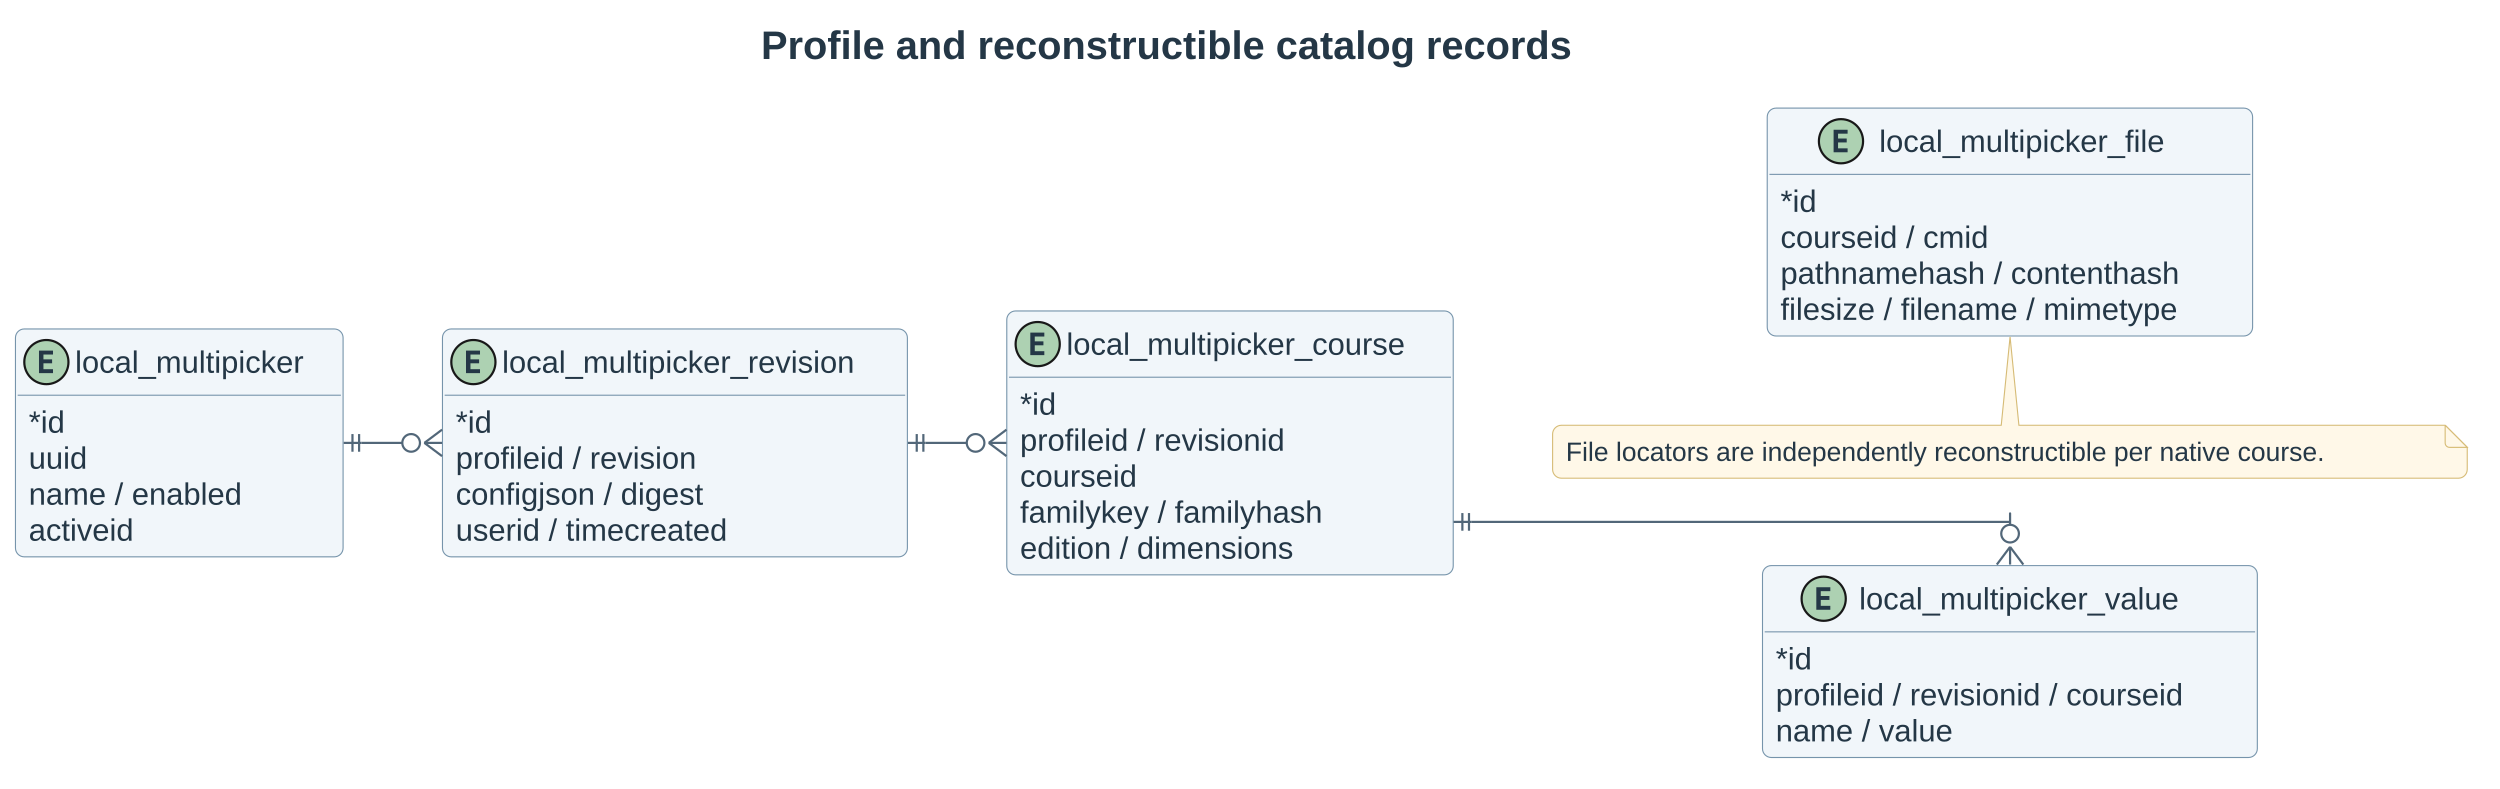
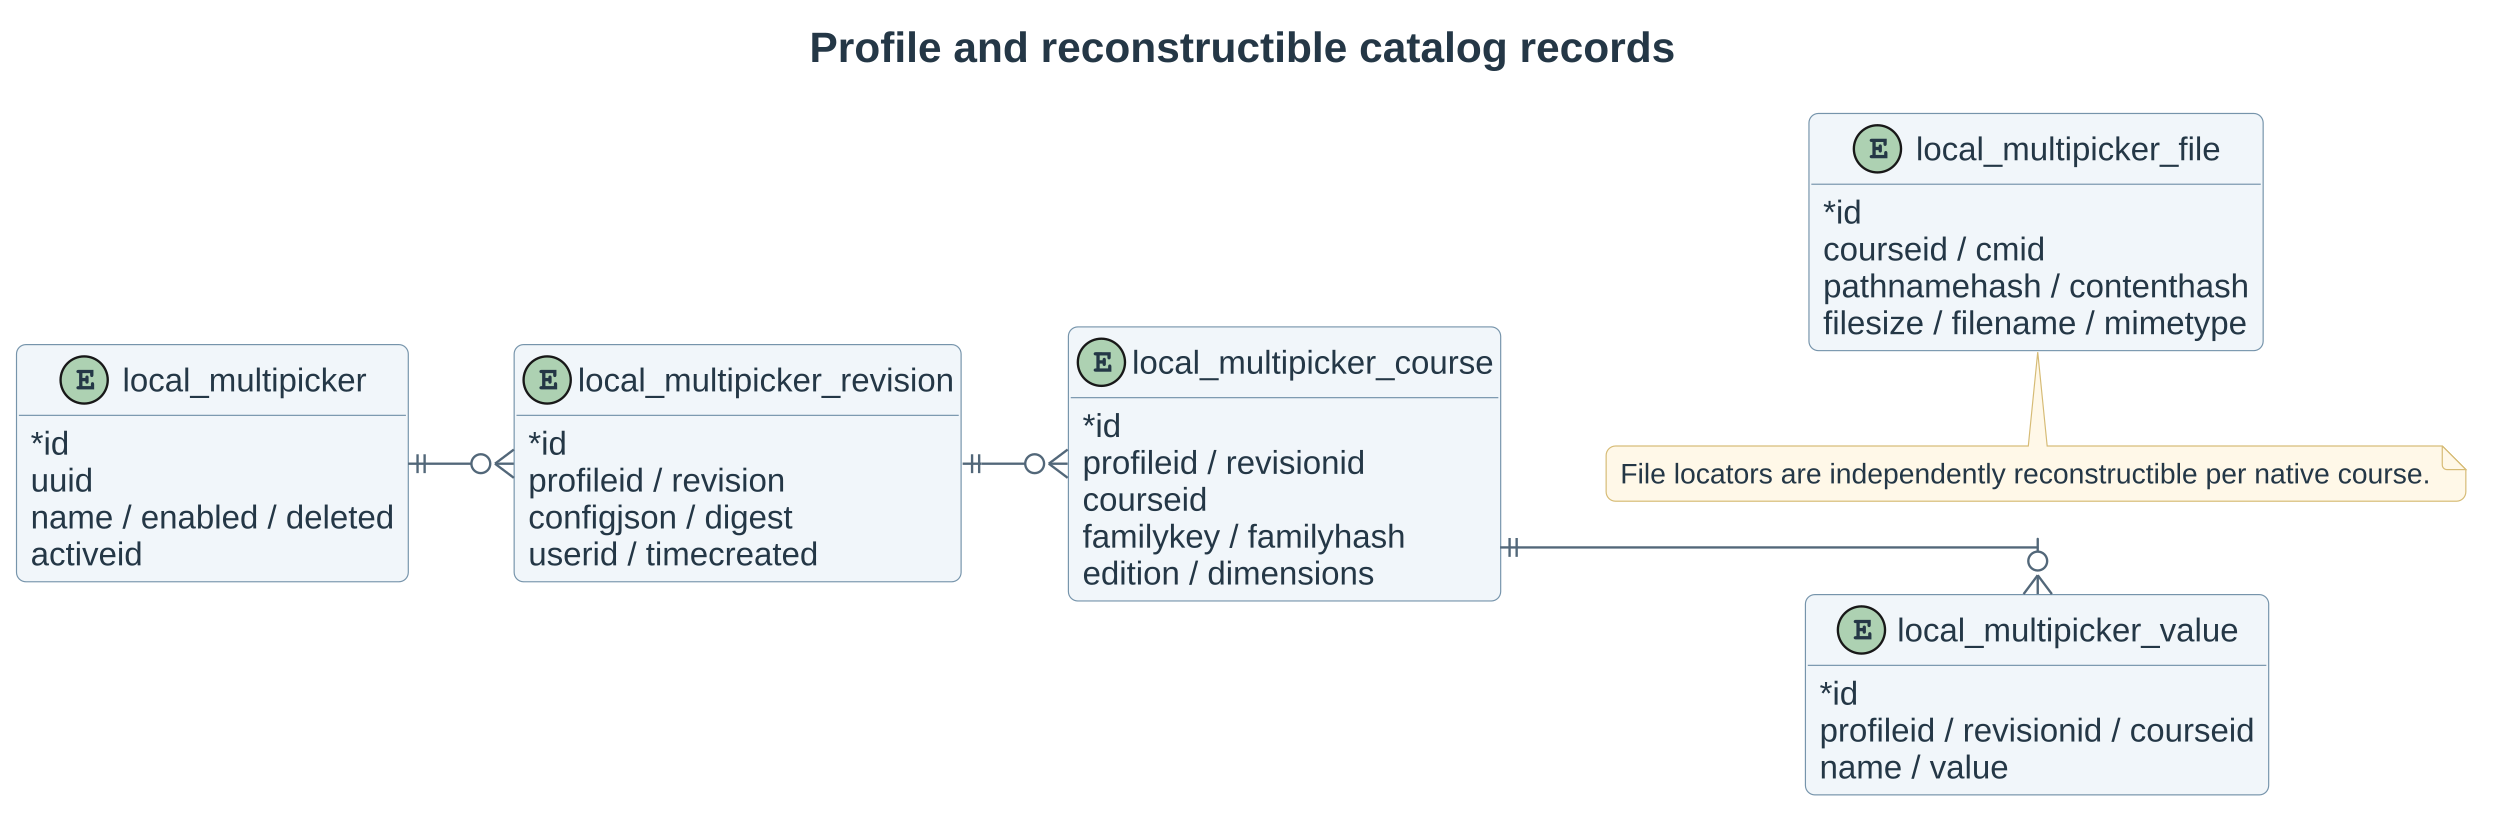
- <svg xmlns="http://www.w3.org/2000/svg" version="1.1" data-diagram-type="CLASS" style="width:1132px;height:357px;background:#FFFFFF;" width="1132px" height="357px" viewBox="0 0 1132 357" zoomAndPan="magnify" preserveAspectRatio="none" contentStyleType="text/css">
+ <svg xmlns="http://www.w3.org/2000/svg" version="1.1" data-diagram-type="CLASS" style="width:1060px;height:352px;background:#FFFFFF;" width="1060px" height="352px" viewBox="0 0 1060 352" zoomAndPan="magnify" preserveAspectRatio="none" contentStyleType="text/css">
  <defs />
  <g font-family="sans-serif" lengthAdjust="spacing">
    <g class="title" data-source-line="2">
-       <text x="344.601" y="26.708" fill="#243746" font-size="18" textLength="435.964" font-weight="700" font-family="Arial">Profile and reconstructible catalog records</text>
+       <text x="343.208" y="26.295" fill="#243746" font-size="18" textLength="367.102" font-weight="700" font-family="Arial">Profile and reconstructible catalog records</text>
    </g>
    <g class="entity" data-qualified-name="profile" id="ent0001" data-source-line="5">
-       <rect x="7" y="148.953" width="148.351" height="103.188" fill="#F1F6FA" style="stroke:#7694AB;stroke-width:0.5;" rx="4" ry="4" />
-       <ellipse cx="21" cy="163.953" rx="10" ry="10" fill="#ADD1B2" style="stroke:#181818;stroke-width:1;" />
-       <path d="M24,168.953 L17.656,168.953 L17.656,158.75 L24,158.75 L24,160.531 L19.672,160.531 L19.672,162.719 L23.594,162.719 L23.594,164.5 L19.672,164.5 L19.672,167.172 L24,167.172 L24,168.953 Z " fill="#243746" />
-       <text x="34" y="168.8" fill="#243746" font-size="14" textLength="118.351" font-family="Arial">local_multipicker</text>
-       <line x1="8" y1="178.953" x2="154.351" y2="178.953" style="stroke:#7694AB;stroke-width:0.5;" />
-       <text x="13" y="195.948" fill="#243746" font-size="14" textLength="19.776" font-family="Arial">*id</text>
-       <text x="13" y="212.245" fill="#243746" font-size="14" textLength="30.522" font-family="Arial">uuid</text>
-       <text x="13" y="228.542" fill="#243746" font-size="14" textLength="109.662" font-family="Arial">name / enabled</text>
-       <text x="13" y="244.839" fill="#243746" font-size="14" textLength="55.33" font-family="Arial">activeid</text>
+       <rect x="7" y="146.109" width="166.116" height="100.563" fill="#F1F6FA" style="stroke:#7694AB;stroke-width:0.5;" rx="4" ry="4" />
+       <ellipse cx="35.685" cy="161.109" rx="10" ry="10" fill="#ADD1B2" style="stroke:#181818;stroke-width:1;" />
+       <path d="M34.951,161.656 L34.951,163.703 L38.529,163.703 L38.529,162.953 Q38.529,162.438 38.716,162.234 Q38.92,162.016 39.232,162.016 Q39.529,162.016 39.716,162.234 Q39.92,162.438 39.92,162.953 L39.92,165.109 L33.326,165.109 Q32.826,165.109 32.607,164.922 Q32.388,164.719 32.388,164.406 Q32.388,164.094 32.607,163.906 Q32.826,163.703 33.326,163.703 L33.545,163.703 L33.545,158.219 L33.326,158.219 Q32.826,158.219 32.607,158.031 Q32.388,157.828 32.388,157.516 Q32.388,157.203 32.607,157.016 Q32.826,156.813 33.326,156.813 L39.623,156.828 L39.623,158.953 Q39.623,159.453 39.42,159.672 Q39.232,159.891 38.92,159.891 Q38.607,159.891 38.404,159.688 Q38.216,159.469 38.216,158.953 L38.216,158.219 L34.951,158.219 L34.951,160.25 L36.185,160.25 Q36.185,159.703 36.279,159.547 Q36.498,159.203 36.888,159.203 Q37.185,159.203 37.373,159.422 Q37.576,159.641 37.576,160.141 L37.576,161.766 Q37.576,162.219 37.466,162.375 Q37.248,162.703 36.888,162.703 Q36.498,162.703 36.279,162.359 Q36.185,162.203 36.185,161.656 L34.951,161.656 Z " fill="#243746" />
+       <text x="51.949" y="165.963" fill="#243746" font-size="14" textLength="103.482" font-family="Arial">local_multipicker</text>
+       <line x1="8" y1="176.109" x2="172.116" y2="176.109" style="stroke:#7694AB;stroke-width:0.5;" />
+       <text x="13" y="192.783" fill="#243746" font-size="14" textLength="16.345" font-family="Arial">*id</text>
+       <text x="13" y="208.424" fill="#243746" font-size="14" textLength="26.469" font-family="Arial">uuid</text>
+       <text x="13" y="224.064" fill="#243746" font-size="14" textLength="154.116" font-family="Arial">name / enabled / deleted</text>
+       <text x="13" y="239.705" fill="#243746" font-size="14" textLength="47.469" font-family="Arial">activeid</text>
    </g>
    <g class="entity" data-qualified-name="revision" id="ent0002" data-source-line="12">
-       <rect x="200.35" y="148.953" width="210.517" height="103.188" fill="#F1F6FA" style="stroke:#7694AB;stroke-width:0.5;" rx="4" ry="4" />
-       <ellipse cx="214.35" cy="163.953" rx="10" ry="10" fill="#ADD1B2" style="stroke:#181818;stroke-width:1;" />
-       <path d="M217.35,168.953 L211.006,168.953 L211.006,158.75 L217.35,158.75 L217.35,160.531 L213.022,160.531 L213.022,162.719 L216.944,162.719 L216.944,164.5 L213.022,164.5 L213.022,167.172 L217.35,167.172 L217.35,168.953 Z " fill="#243746" />
-       <text x="227.35" y="168.8" fill="#243746" font-size="14" textLength="180.517" font-family="Arial">local_multipicker_revision</text>
-       <line x1="201.35" y1="178.953" x2="409.867" y2="178.953" style="stroke:#7694AB;stroke-width:0.5;" />
-       <text x="206.35" y="195.948" fill="#243746" font-size="14" textLength="19.776" font-family="Arial">*id</text>
-       <text x="206.35" y="212.245" fill="#243746" font-size="14" textLength="126.089" font-family="Arial">profileid / revision</text>
-       <text x="206.35" y="228.542" fill="#243746" font-size="14" textLength="128.14" font-family="Arial">configjson / digest</text>
-       <text x="206.35" y="244.839" fill="#243746" font-size="14" textLength="142.194" font-family="Arial">userid / timecreated</text>
+       <rect x="218" y="146.109" width="189.51" height="100.563" fill="#F1F6FA" style="stroke:#7694AB;stroke-width:0.5;" rx="4" ry="4" />
+       <ellipse cx="232" cy="161.109" rx="10" ry="10" fill="#ADD1B2" style="stroke:#181818;stroke-width:1;" />
+       <path d="M231.266,161.656 L231.266,163.703 L234.844,163.703 L234.844,162.953 Q234.844,162.438 235.031,162.234 Q235.234,162.016 235.547,162.016 Q235.844,162.016 236.031,162.234 Q236.234,162.438 236.234,162.953 L236.234,165.109 L229.641,165.109 Q229.141,165.109 228.922,164.922 Q228.703,164.719 228.703,164.406 Q228.703,164.094 228.922,163.906 Q229.141,163.703 229.641,163.703 L229.859,163.703 L229.859,158.219 L229.641,158.219 Q229.141,158.219 228.922,158.031 Q228.703,157.828 228.703,157.516 Q228.703,157.203 228.922,157.016 Q229.141,156.813 229.641,156.813 L235.938,156.828 L235.938,158.953 Q235.938,159.453 235.734,159.672 Q235.547,159.891 235.234,159.891 Q234.922,159.891 234.719,159.688 Q234.531,159.469 234.531,158.953 L234.531,158.219 L231.266,158.219 L231.266,160.25 L232.5,160.25 Q232.5,159.703 232.594,159.547 Q232.813,159.203 233.203,159.203 Q233.5,159.203 233.688,159.422 Q233.891,159.641 233.891,160.141 L233.891,161.766 Q233.891,162.219 233.781,162.375 Q233.563,162.703 233.203,162.703 Q232.813,162.703 232.594,162.359 Q232.5,162.203 232.5,161.656 L231.266,161.656 Z " fill="#243746" />
+       <text x="245" y="165.963" fill="#243746" font-size="14" textLength="159.51" font-family="Arial">local_multipicker_revision</text>
+       <line x1="219" y1="176.109" x2="406.51" y2="176.109" style="stroke:#7694AB;stroke-width:0.5;" />
+       <text x="224" y="192.783" fill="#243746" font-size="14" textLength="16.345" font-family="Arial">*id</text>
+       <text x="224" y="208.424" fill="#243746" font-size="14" textLength="108.938" font-family="Arial">profileid / revision</text>
+       <text x="224" y="224.064" fill="#243746" font-size="14" textLength="112.068" font-family="Arial">configjson / digest</text>
+       <text x="224" y="239.705" fill="#243746" font-size="14" textLength="122.944" font-family="Arial">userid / timecreated</text>
    </g>
    <g class="entity" data-qualified-name="course" id="ent0003" data-source-line="19">
-       <rect x="455.87" y="140.803" width="202.149" height="119.484" fill="#F1F6FA" style="stroke:#7694AB;stroke-width:0.5;" rx="4" ry="4" />
-       <ellipse cx="469.87" cy="155.803" rx="10" ry="10" fill="#ADD1B2" style="stroke:#181818;stroke-width:1;" />
-       <path d="M472.87,160.803 L466.526,160.803 L466.526,150.6 L472.87,150.6 L472.87,152.381 L468.542,152.381 L468.542,154.569 L472.464,154.569 L472.464,156.35 L468.542,156.35 L468.542,159.022 L472.87,159.022 L472.87,160.803 Z " fill="#243746" />
-       <text x="482.87" y="160.65" fill="#243746" font-size="14" textLength="172.149" font-family="Arial">local_multipicker_course</text>
-       <line x1="456.87" y1="170.803" x2="657.019" y2="170.803" style="stroke:#7694AB;stroke-width:0.5;" />
-       <text x="461.87" y="187.798" fill="#243746" font-size="14" textLength="19.776" font-family="Arial">*id</text>
-       <text x="461.87" y="204.095" fill="#243746" font-size="14" textLength="138.865" font-family="Arial">profileid / revisionid</text>
-       <text x="461.87" y="220.392" fill="#243746" font-size="14" textLength="59.575" font-family="Arial">courseid</text>
-       <text x="461.87" y="236.689" fill="#243746" font-size="14" textLength="158.662" font-family="Arial">familykey / familyhash</text>
-       <text x="461.87" y="252.986" fill="#243746" font-size="14" textLength="141.641" font-family="Arial">edition / dimensions</text>
+       <rect x="453" y="138.609" width="183.289" height="116.203" fill="#F1F6FA" style="stroke:#7694AB;stroke-width:0.5;" rx="4" ry="4" />
+       <ellipse cx="467" cy="153.609" rx="10" ry="10" fill="#ADD1B2" style="stroke:#181818;stroke-width:1;" />
+       <path d="M466.266,154.156 L466.266,156.203 L469.844,156.203 L469.844,155.453 Q469.844,154.938 470.031,154.734 Q470.234,154.516 470.547,154.516 Q470.844,154.516 471.031,154.734 Q471.234,154.938 471.234,155.453 L471.234,157.609 L464.641,157.609 Q464.141,157.609 463.922,157.422 Q463.703,157.219 463.703,156.906 Q463.703,156.594 463.922,156.406 Q464.141,156.203 464.641,156.203 L464.859,156.203 L464.859,150.719 L464.641,150.719 Q464.141,150.719 463.922,150.531 Q463.703,150.328 463.703,150.016 Q463.703,149.703 463.922,149.516 Q464.141,149.313 464.641,149.313 L470.938,149.328 L470.938,151.453 Q470.938,151.953 470.734,152.172 Q470.547,152.391 470.234,152.391 Q469.922,152.391 469.719,152.188 Q469.531,151.969 469.531,151.453 L469.531,150.719 L466.266,150.719 L466.266,152.75 L467.5,152.75 Q467.5,152.203 467.594,152.047 Q467.813,151.703 468.203,151.703 Q468.5,151.703 468.688,151.922 Q468.891,152.141 468.891,152.641 L468.891,154.266 Q468.891,154.719 468.781,154.875 Q468.563,155.203 468.203,155.203 Q467.813,155.203 467.594,154.859 Q467.5,154.703 467.5,154.156 L466.266,154.156 Z " fill="#243746" />
+       <text x="480" y="158.463" fill="#243746" font-size="14" textLength="153.289" font-family="Arial">local_multipicker_course</text>
+       <line x1="454" y1="168.609" x2="635.289" y2="168.609" style="stroke:#7694AB;stroke-width:0.5;" />
+       <text x="459" y="185.283" fill="#243746" font-size="14" textLength="16.345" font-family="Arial">*id</text>
+       <text x="459" y="200.924" fill="#243746" font-size="14" textLength="119.834" font-family="Arial">profileid / revisionid</text>
+       <text x="459" y="216.564" fill="#243746" font-size="14" textLength="52.917" font-family="Arial">courseid</text>
+       <text x="459" y="232.205" fill="#243746" font-size="14" textLength="136.931" font-family="Arial">familykey / familyhash</text>
+       <text x="459" y="247.846" fill="#243746" font-size="14" textLength="123.737" font-family="Arial">edition / dimensions</text>
    </g>
    <g class="entity" data-qualified-name="file" id="ent0004" data-source-line="27">
-       <rect x="800.2" y="48.953" width="219.778" height="103.188" fill="#F1F6FA" style="stroke:#7694AB;stroke-width:0.5;" rx="4" ry="4" />
-       <ellipse cx="833.598" cy="63.953" rx="10" ry="10" fill="#ADD1B2" style="stroke:#181818;stroke-width:1;" />
-       <path d="M836.598,68.953 L830.254,68.953 L830.254,58.75 L836.598,58.75 L836.598,60.531 L832.27,60.531 L832.27,62.719 L836.192,62.719 L836.192,64.5 L832.27,64.5 L832.27,67.172 L836.598,67.172 L836.598,68.953 Z " fill="#243746" />
-       <text x="850.909" y="68.8" fill="#243746" font-size="14" textLength="146.672" font-family="Arial">local_multipicker_file</text>
-       <line x1="801.2" y1="78.953" x2="1018.978" y2="78.953" style="stroke:#7694AB;stroke-width:0.5;" />
-       <text x="806.2" y="95.948" fill="#243746" font-size="14" textLength="19.776" font-family="Arial">*id</text>
-       <text x="806.2" y="112.245" fill="#243746" font-size="14" textLength="107.304" font-family="Arial">courseid / cmid</text>
-       <text x="806.2" y="128.542" fill="#243746" font-size="14" textLength="205.987" font-family="Arial">pathnamehash / contenthash</text>
-       <text x="806.2" y="144.839" fill="#243746" font-size="14" textLength="207.778" font-family="Arial">filesize / filename / mimetype</text>
+       <rect x="767" y="48.109" width="192.578" height="100.563" fill="#F1F6FA" style="stroke:#7694AB;stroke-width:0.5;" rx="4" ry="4" />
+       <ellipse cx="796.036" cy="63.109" rx="10" ry="10" fill="#ADD1B2" style="stroke:#181818;stroke-width:1;" />
+       <path d="M795.302,63.656 L795.302,65.703 L798.88,65.703 L798.88,64.953 Q798.88,64.438 799.067,64.234 Q799.27,64.016 799.583,64.016 Q799.88,64.016 800.067,64.234 Q800.27,64.438 800.27,64.953 L800.27,67.109 L793.677,67.109 Q793.177,67.109 792.958,66.922 Q792.739,66.719 792.739,66.406 Q792.739,66.094 792.958,65.906 Q793.177,65.703 793.677,65.703 L793.895,65.703 L793.895,60.219 L793.677,60.219 Q793.177,60.219 792.958,60.031 Q792.739,59.828 792.739,59.516 Q792.739,59.203 792.958,59.016 Q793.177,58.813 793.677,58.813 L799.973,58.828 L799.973,60.953 Q799.973,61.453 799.77,61.672 Q799.583,61.891 799.27,61.891 Q798.958,61.891 798.755,61.688 Q798.567,61.469 798.567,60.953 L798.567,60.219 L795.302,60.219 L795.302,62.25 L796.536,62.25 Q796.536,61.703 796.63,61.547 Q796.848,61.203 797.239,61.203 Q797.536,61.203 797.723,61.422 Q797.927,61.641 797.927,62.141 L797.927,63.766 Q797.927,64.219 797.817,64.375 Q797.598,64.703 797.239,64.703 Q796.848,64.703 796.63,64.359 Q796.536,64.203 796.536,63.656 L795.302,63.656 Z " fill="#243746" />
+       <text x="812.377" y="67.963" fill="#243746" font-size="14" textLength="129.165" font-family="Arial">local_multipicker_file</text>
+       <line x1="768" y1="78.109" x2="958.578" y2="78.109" style="stroke:#7694AB;stroke-width:0.5;" />
+       <text x="773" y="94.783" fill="#243746" font-size="14" textLength="16.345" font-family="Arial">*id</text>
+       <text x="773" y="110.424" fill="#243746" font-size="14" textLength="94.145" font-family="Arial">courseid / cmid</text>
+       <text x="773" y="126.064" fill="#243746" font-size="14" textLength="180.578" font-family="Arial">pathnamehash / contenthash</text>
+       <text x="773" y="141.705" fill="#243746" font-size="14" textLength="179.73" font-family="Arial">filesize / filename / mimetype</text>
    </g>
    <g class="entity" data-qualified-name="value" id="ent0005" data-source-line="34">
-       <rect x="798.06" y="256.103" width="224.058" height="86.891" fill="#F1F6FA" style="stroke:#7694AB;stroke-width:0.5;" rx="4" ry="4" />
-       <ellipse cx="825.77" cy="271.103" rx="10" ry="10" fill="#ADD1B2" style="stroke:#181818;stroke-width:1;" />
-       <path d="M828.77,276.103 L822.426,276.103 L822.426,265.9 L828.77,265.9 L828.77,267.681 L824.442,267.681 L824.442,269.869 L828.364,269.869 L828.364,271.65 L824.442,271.65 L824.442,274.322 L828.77,274.322 L828.77,276.103 Z " fill="#243746" />
-       <text x="841.817" y="275.95" fill="#243746" font-size="14" textLength="163.591" font-family="Arial">local_multipicker_value</text>
-       <line x1="799.06" y1="286.103" x2="1021.118" y2="286.103" style="stroke:#7694AB;stroke-width:0.5;" />
-       <text x="804.06" y="303.098" fill="#243746" font-size="14" textLength="19.776" font-family="Arial">*id</text>
-       <text x="804.06" y="319.395" fill="#243746" font-size="14" textLength="212.058" font-family="Arial">profileid / revisionid / courseid</text>
-       <text x="804.06" y="335.692" fill="#243746" font-size="14" textLength="91.561" font-family="Arial">name / value</text>
+       <rect x="765.5" y="252.109" width="196.42" height="84.922" fill="#F1F6FA" style="stroke:#7694AB;stroke-width:0.5;" rx="4" ry="4" />
+       <ellipse cx="789.257" cy="267.109" rx="10" ry="10" fill="#ADD1B2" style="stroke:#181818;stroke-width:1;" />
+       <path d="M788.523,267.656 L788.523,269.703 L792.101,269.703 L792.101,268.953 Q792.101,268.438 792.288,268.234 Q792.492,268.016 792.804,268.016 Q793.101,268.016 793.288,268.234 Q793.492,268.438 793.492,268.953 L793.492,271.109 L786.898,271.109 Q786.398,271.109 786.179,270.922 Q785.96,270.719 785.96,270.406 Q785.96,270.094 786.179,269.906 Q786.398,269.703 786.898,269.703 L787.117,269.703 L787.117,264.219 L786.898,264.219 Q786.398,264.219 786.179,264.031 Q785.96,263.828 785.96,263.516 Q785.96,263.203 786.179,263.016 Q786.398,262.813 786.898,262.813 L793.195,262.828 L793.195,264.953 Q793.195,265.453 792.992,265.672 Q792.804,265.891 792.492,265.891 Q792.179,265.891 791.976,265.688 Q791.788,265.469 791.788,264.953 L791.788,264.219 L788.523,264.219 L788.523,266.25 L789.757,266.25 Q789.757,265.703 789.851,265.547 Q790.07,265.203 790.46,265.203 Q790.757,265.203 790.945,265.422 Q791.148,265.641 791.148,266.141 L791.148,267.766 Q791.148,268.219 791.038,268.375 Q790.82,268.703 790.46,268.703 Q790.07,268.703 789.851,268.359 Q789.757,268.203 789.757,267.656 L788.523,267.656 Z " fill="#243746" />
+       <text x="804.425" y="271.963" fill="#243746" font-size="14" textLength="144.737" font-family="Arial">local_multipicker_value</text>
+       <line x1="766.5" y1="282.109" x2="960.92" y2="282.109" style="stroke:#7694AB;stroke-width:0.5;" />
+       <text x="771.5" y="298.783" fill="#243746" font-size="14" textLength="16.345" font-family="Arial">*id</text>
+       <text x="771.5" y="314.424" fill="#243746" font-size="14" textLength="184.42" font-family="Arial">profileid / revisionid / courseid</text>
+       <text x="771.5" y="330.064" fill="#243746" font-size="14" textLength="80.158" font-family="Arial">name / value</text>
    </g>
    <g class="entity" data-qualified-name="GMN10" id="ent0011" data-source-line="44">
-       <path d="M703.02,196.563 L703.02,212.532 A4,4 0 0 0 707.02,216.532 L1113.166,216.532 A4,4 0 0 0 1117.166,212.532 L1117.166,202.563 L1107.166,192.563 L914.16,192.563 L910.16,152.543 L906.16,192.563 L707.02,192.563 A4,4 0 0 0 703.02,196.563" style="stroke:#D6BB75;stroke-width:0.5;" fill="#FFF8E8" />
-       <path d="M1107.166,192.563 L1107.166,200.563 A2,2 0 0 0 1109.166,202.563 L1117.166,202.563 L1107.166,192.563" style="stroke:#D6BB75;stroke-width:0.5;" fill="#FFF8E8" />
-       <text x="709.02" y="208.702" fill="#243746" font-size="12" textLength="393.146" font-family="Arial">File locators are independently reconstructible per native course.</text>
+       <path d="M681,193.109 L681,208.516 A4,4 0 0 0 685,212.516 L1041.518,212.516 A4,4 0 0 0 1045.518,208.516 L1045.518,199.109 L1035.518,189.109 L868,189.109 L864,149.309 L860,189.109 L685,189.109 A4,4 0 0 0 681,193.109" style="stroke:#D6BB75;stroke-width:0.5;" fill="#FFF8E8" />
+       <path d="M1035.518,189.109 L1035.518,197.109 A2,2 0 0 0 1037.518,199.109 L1045.518,199.109 L1035.518,189.109" style="stroke:#D6BB75;stroke-width:0.5;" fill="#FFF8E8" />
+       <text x="687" y="204.973" fill="#243746" font-size="12" textLength="343.518" font-family="Arial">File locators are independently reconstructible per native course.</text>
    </g>
    <g class="link" data-entity-1="ent0001" data-entity-2="ent0002" id="lnk6" data-source-line="40" data-link-type="crowfoot">
-       <path d="M163.6,200.543 C177.89,200.543 167.1,200.543 182.16,200.543" style="stroke:#526779;stroke-width:1;" fill="none" id="profile-revision" codeLine="40" />
-       <line x1="159.6" y1="204.543" x2="159.6" y2="196.543" style="stroke:#526779;stroke-width:1;" />
-       <line x1="162.6" y1="204.543" x2="162.6" y2="196.543" style="stroke:#526779;stroke-width:1;" />
-       <line x1="163.6" y1="200.543" x2="155.6" y2="200.543" style="stroke:#526779;stroke-width:1;" />
-       <line x1="192.16" y1="200.543" x2="200.16" y2="194.543" style="stroke:#526779;stroke-width:1;" />
-       <line x1="192.16" y1="200.543" x2="200.16" y2="206.543" style="stroke:#526779;stroke-width:1;" />
-       <line x1="192.16" y1="200.543" x2="200.16" y2="200.543" style="stroke:#526779;stroke-width:1;" />
-       <ellipse cx="186.16" cy="200.543" rx="4" ry="4" fill="none" style="stroke:#526779;stroke-width:1;" />
+       <path d="M181.04,196.609 C195.65,196.609 184.96,196.609 199.87,196.609" style="stroke:#526779;stroke-width:1;" fill="none" id="profile-revision" codeLine="40" />
+       <line x1="177.04" y1="200.609" x2="177.04" y2="192.609" style="stroke:#526779;stroke-width:1;" />
+       <line x1="180.04" y1="200.609" x2="180.04" y2="192.609" style="stroke:#526779;stroke-width:1;" />
+       <line x1="181.04" y1="196.609" x2="173.04" y2="196.609" style="stroke:#526779;stroke-width:1;" />
+       <line x1="209.87" y1="196.609" x2="217.87" y2="190.609" style="stroke:#526779;stroke-width:1;" />
+       <line x1="209.87" y1="196.609" x2="217.87" y2="202.609" style="stroke:#526779;stroke-width:1;" />
+       <line x1="209.87" y1="196.609" x2="217.87" y2="196.609" style="stroke:#526779;stroke-width:1;" />
+       <ellipse cx="203.87" cy="196.609" rx="4" ry="4" fill="none" style="stroke:#526779;stroke-width:1;" />
    </g>
    <g class="link" data-entity-1="ent0002" data-entity-2="ent0003" id="lnk7" data-source-line="41" data-link-type="crowfoot">
-       <path d="M419.1,200.543 C433.88,200.543 423.04,200.543 437.74,200.543" style="stroke:#526779;stroke-width:1;" fill="none" id="revision-course" codeLine="41" />
-       <line x1="415.1" y1="204.543" x2="415.1" y2="196.543" style="stroke:#526779;stroke-width:1;" />
-       <line x1="418.1" y1="204.543" x2="418.1" y2="196.543" style="stroke:#526779;stroke-width:1;" />
-       <line x1="419.1" y1="200.543" x2="411.1" y2="200.543" style="stroke:#526779;stroke-width:1;" />
-       <line x1="447.74" y1="200.543" x2="455.74" y2="194.543" style="stroke:#526779;stroke-width:1;" />
-       <line x1="447.74" y1="200.543" x2="455.74" y2="206.543" style="stroke:#526779;stroke-width:1;" />
-       <line x1="447.74" y1="200.543" x2="455.74" y2="200.543" style="stroke:#526779;stroke-width:1;" />
-       <ellipse cx="441.74" cy="200.543" rx="4" ry="4" fill="none" style="stroke:#526779;stroke-width:1;" />
+       <path d="M416.16,196.609 C430.88,196.609 420.05,196.609 434.69,196.609" style="stroke:#526779;stroke-width:1;" fill="none" id="revision-course" codeLine="41" />
+       <line x1="412.16" y1="200.609" x2="412.16" y2="192.609" style="stroke:#526779;stroke-width:1;" />
+       <line x1="415.16" y1="200.609" x2="415.16" y2="192.609" style="stroke:#526779;stroke-width:1;" />
+       <line x1="416.16" y1="196.609" x2="408.16" y2="196.609" style="stroke:#526779;stroke-width:1;" />
+       <line x1="444.69" y1="196.609" x2="452.69" y2="190.609" style="stroke:#526779;stroke-width:1;" />
+       <line x1="444.69" y1="196.609" x2="452.69" y2="202.609" style="stroke:#526779;stroke-width:1;" />
+       <line x1="444.69" y1="196.609" x2="452.69" y2="196.609" style="stroke:#526779;stroke-width:1;" />
+       <ellipse cx="438.69" cy="196.609" rx="4" ry="4" fill="none" style="stroke:#526779;stroke-width:1;" />
    </g>
    <g class="link" data-entity-1="ent0003" data-entity-2="ent0005" id="lnk8" data-source-line="42" data-link-type="crowfoot">
-       <path d="M666.16,236.313 C770.54,236.313 910.16,236.313 910.16,236.313 C910.16,236.313 910.16,226.843 910.16,237.633" style="stroke:#526779;stroke-width:1;" fill="none" id="course-value" codeLine="42" />
-       <line x1="662.16" y1="240.313" x2="662.16" y2="232.313" style="stroke:#526779;stroke-width:1;" />
-       <line x1="665.16" y1="240.313" x2="665.16" y2="232.313" style="stroke:#526779;stroke-width:1;" />
-       <line x1="666.16" y1="236.313" x2="658.16" y2="236.313" style="stroke:#526779;stroke-width:1;" />
-       <line x1="910.16" y1="247.633" x2="916.16" y2="255.633" style="stroke:#526779;stroke-width:1;" />
-       <line x1="910.16" y1="247.633" x2="904.16" y2="255.633" style="stroke:#526779;stroke-width:1;" />
-       <line x1="910.16" y1="247.633" x2="910.16" y2="255.633" style="stroke:#526779;stroke-width:1;" />
-       <ellipse cx="910.16" cy="241.633" rx="4" ry="4" fill="none" style="stroke:#526779;stroke-width:1;" />
+       <path d="M644.06,232.109 C738.47,232.109 864,232.109 864,232.109 C864,232.109 864,222.899 864,233.889" style="stroke:#526779;stroke-width:1;" fill="none" id="course-value" codeLine="42" />
+       <line x1="640.06" y1="236.109" x2="640.06" y2="228.109" style="stroke:#526779;stroke-width:1;" />
+       <line x1="643.06" y1="236.109" x2="643.06" y2="228.109" style="stroke:#526779;stroke-width:1;" />
+       <line x1="644.06" y1="232.109" x2="636.06" y2="232.109" style="stroke:#526779;stroke-width:1;" />
+       <line x1="864" y1="243.889" x2="870" y2="251.889" style="stroke:#526779;stroke-width:1;" />
+       <line x1="864" y1="243.889" x2="858" y2="251.889" style="stroke:#526779;stroke-width:1;" />
+       <line x1="864" y1="243.889" x2="864" y2="251.889" style="stroke:#526779;stroke-width:1;" />
+       <ellipse cx="864" cy="237.889" rx="4" ry="4" fill="none" style="stroke:#526779;stroke-width:1;" />
    </g>
  </g>
</svg>
